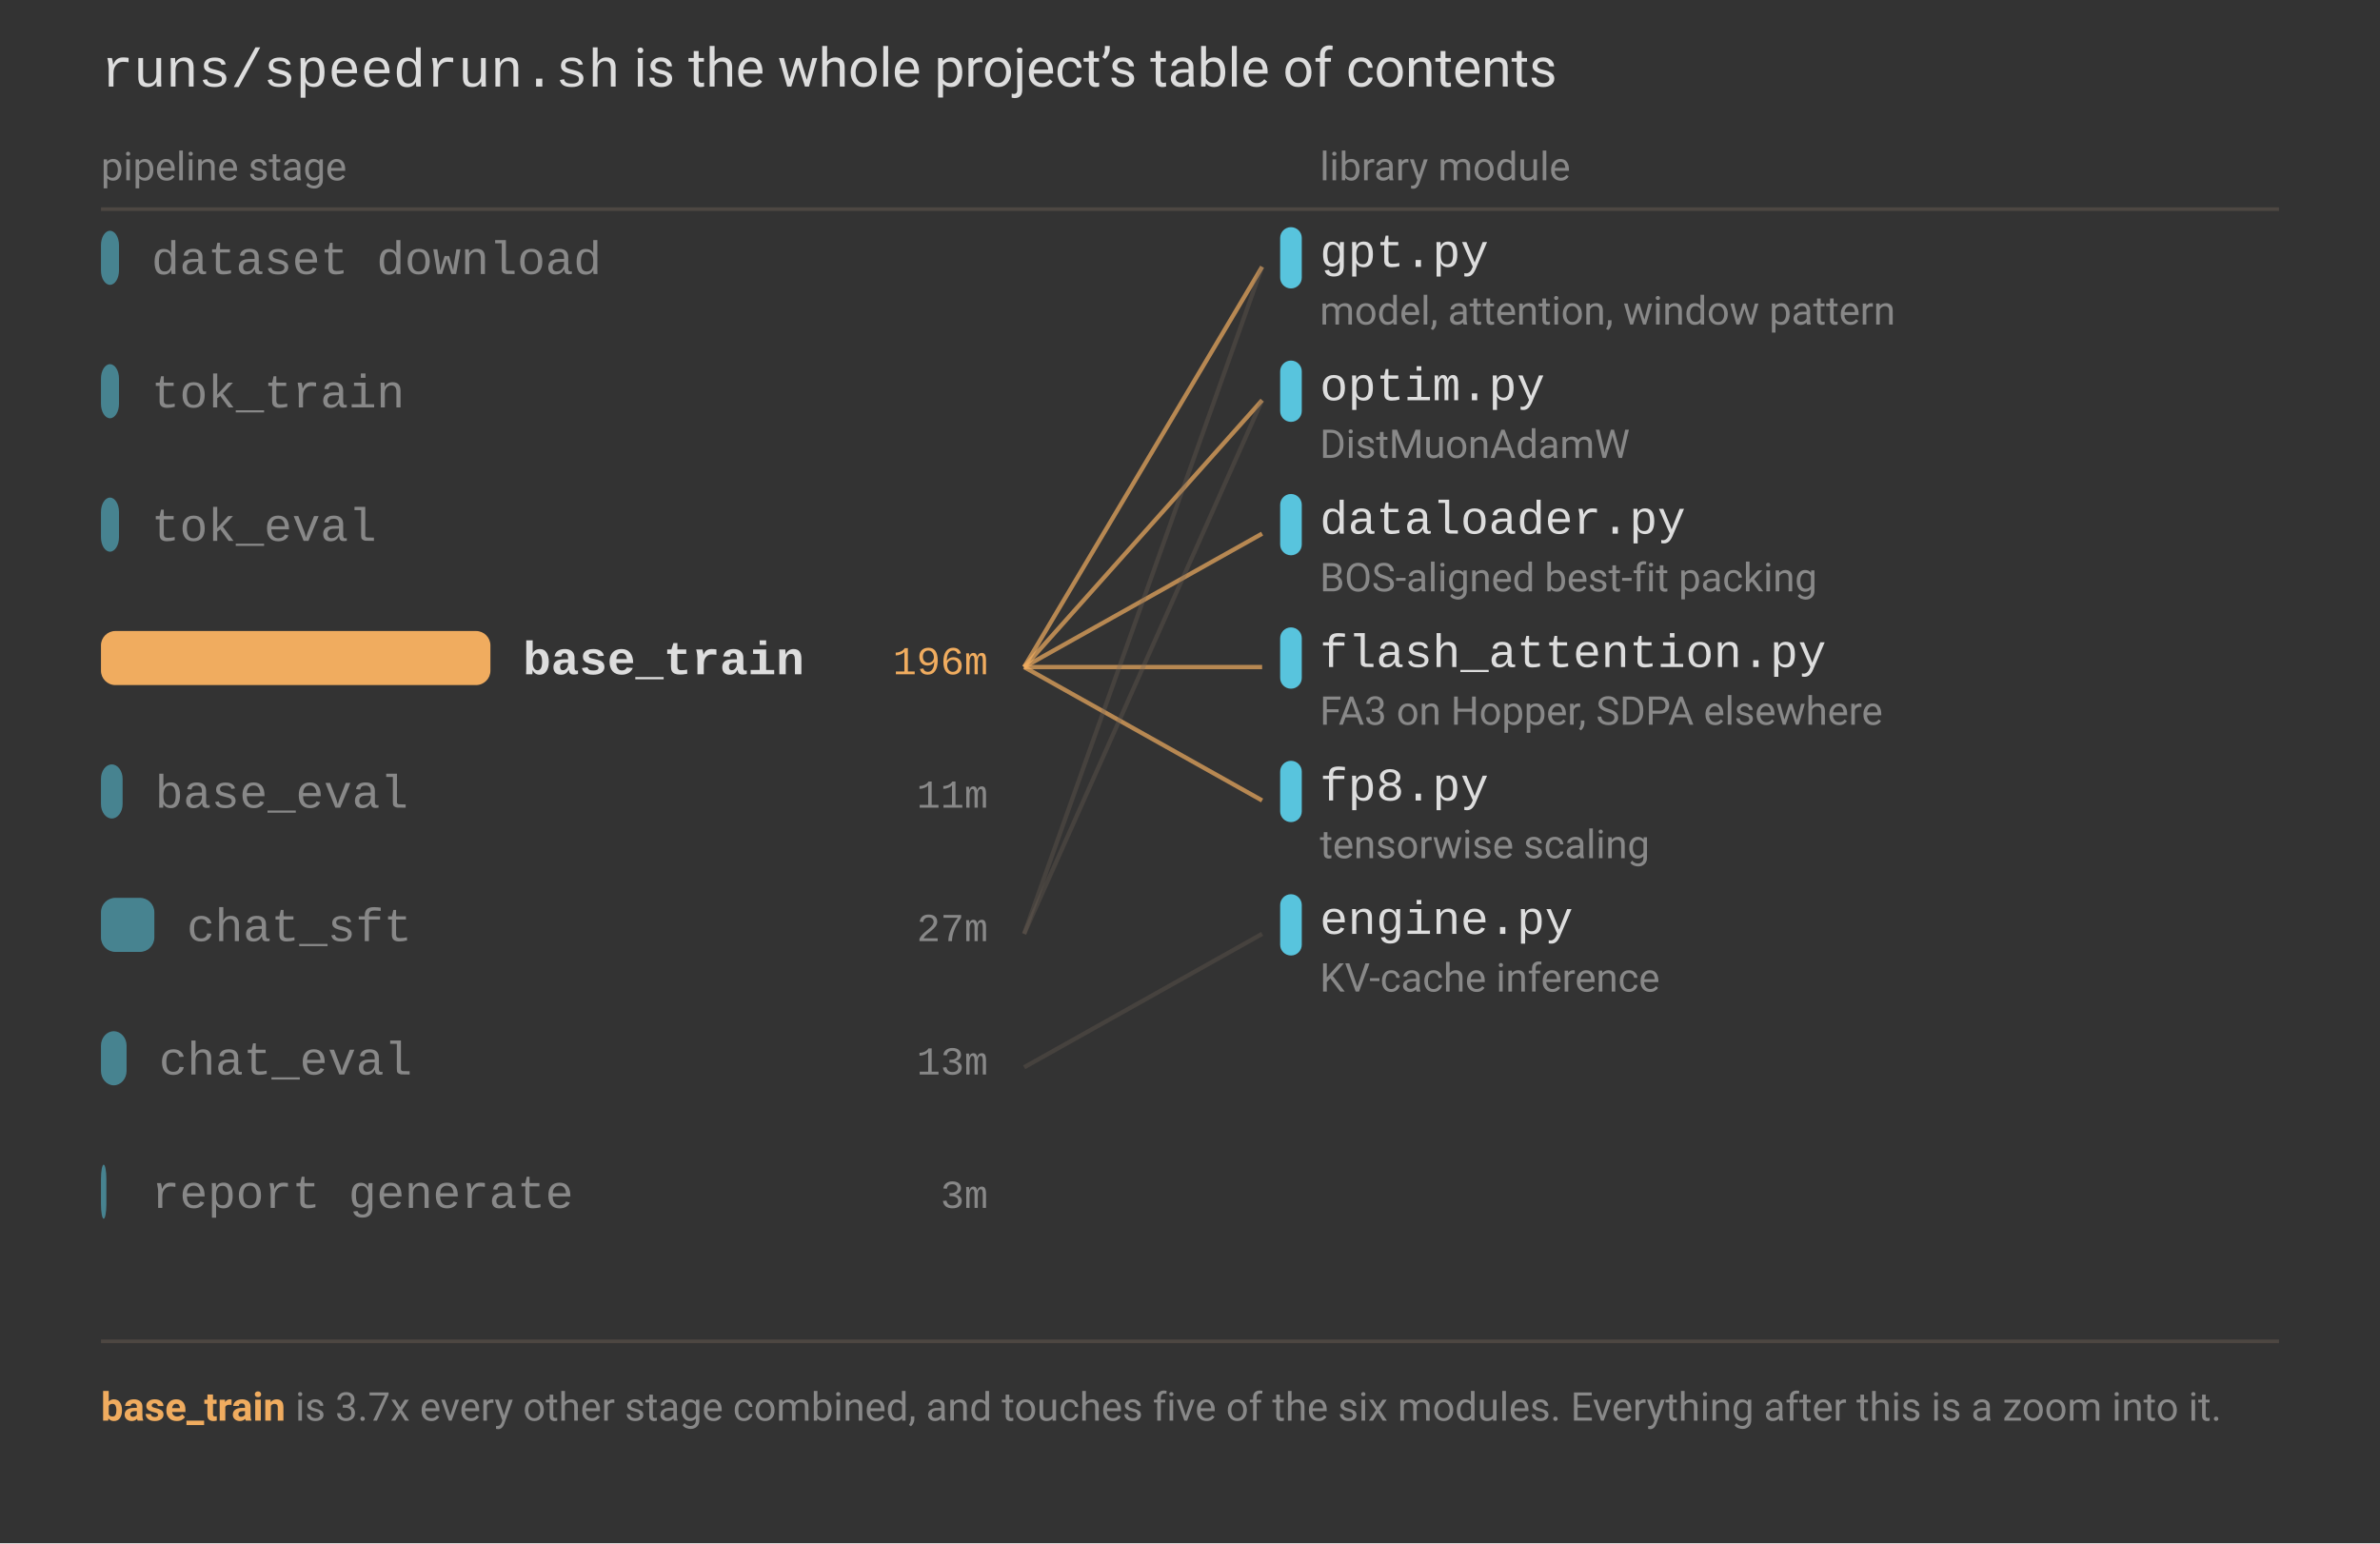
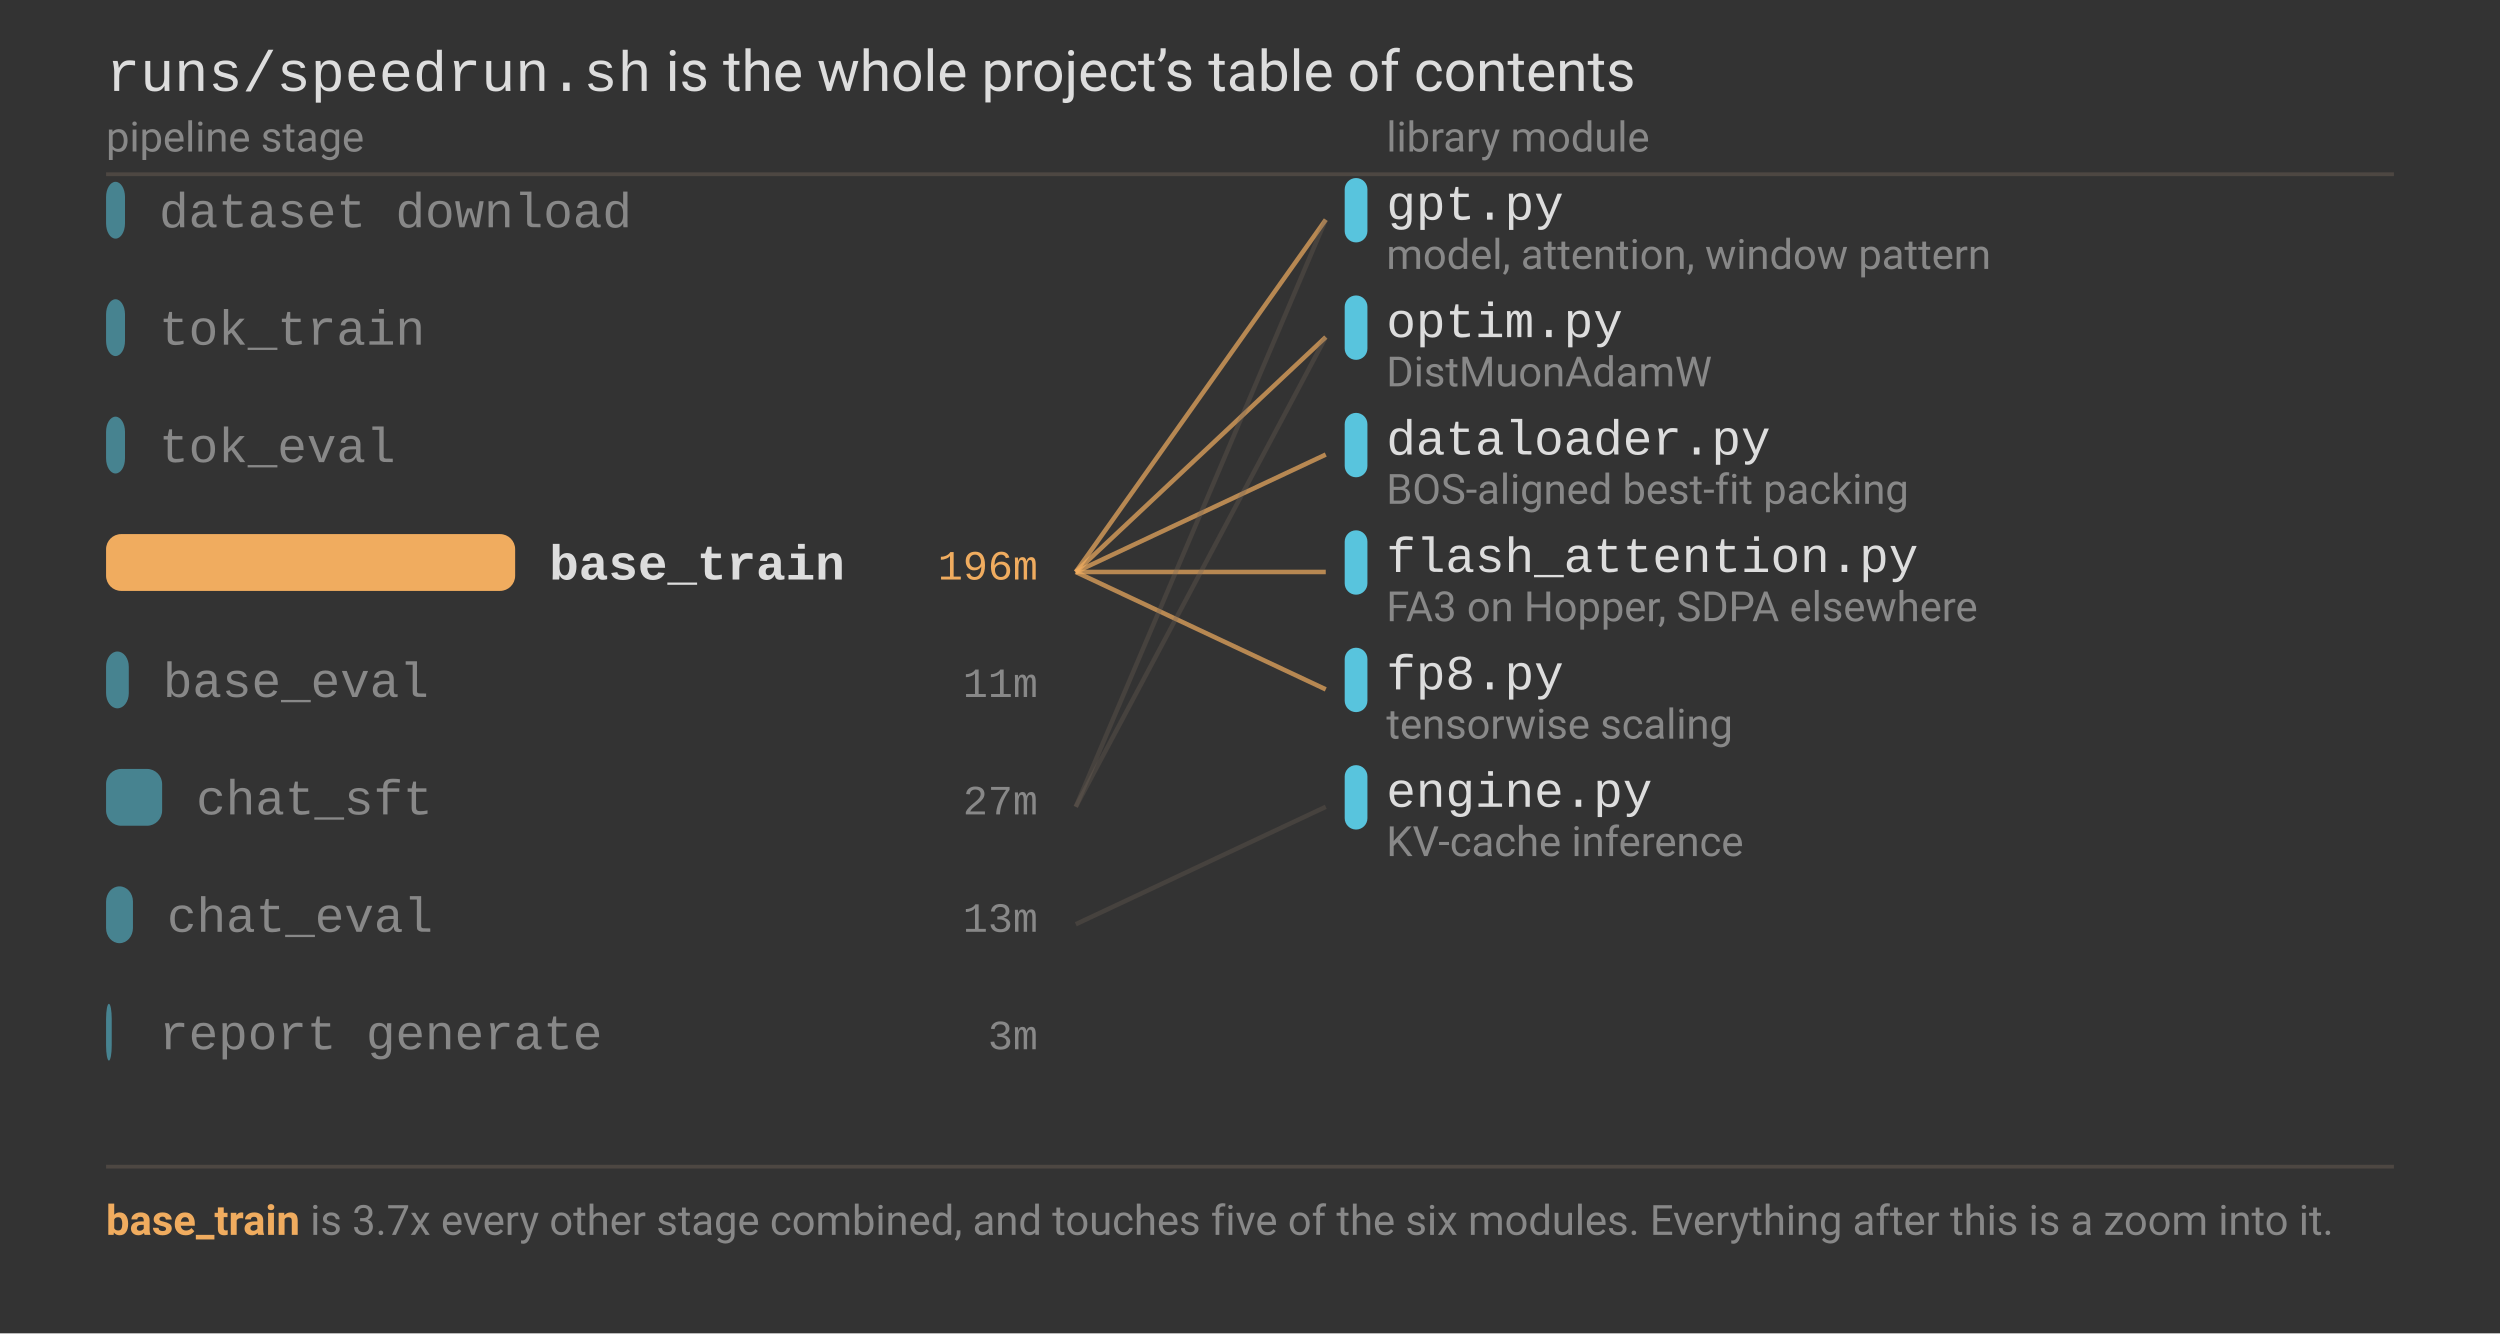
- <svg xmlns="http://www.w3.org/2000/svg" width="660" height="428" viewBox="0 0 660 428" font-family="-apple-system,BlinkMacSystemFont,'Segoe UI',Roboto,Helvetica,Arial,sans-serif" role="img" aria-label="The NanoChat repo: speedrun.sh stages on the left, library modules on the right. Base training dominates.">
-   <rect width="660" height="428" fill="#333333" />
+ <svg xmlns="http://www.w3.org/2000/svg" width="660" height="352" viewBox="0 0 660 352" font-family="-apple-system,BlinkMacSystemFont,'Segoe UI',Roboto,Helvetica,Arial,sans-serif" role="img" aria-label="The NanoChat repo: speedrun.sh stages on the left, library modules on the right. Base training dominates.">
+   <rect width="660" height="352" fill="#333333" />
  <text x="28" y="24" font-size="15" fill="#DDDDDD">
    <tspan font-family="ui-monospace,SFMono-Regular,Consolas,'Liberation Mono',Menlo,monospace">runs/speedrun.sh</tspan> is the whole project’s table of contents</text>
-   <text x="28.0" y="50.0" font-size="11" fill="#888888" text-anchor="start">pipeline stage</text>
-   <text x="366.0" y="50.0" font-size="11" fill="#888888" text-anchor="start">library module</text>
-   <line x1="28.0" y1="58.0" x2="632.0" y2="58.0" stroke="#736357" stroke-width="1" opacity="0.4" />
-   <rect x="355.0" y="63.0" width="6.0" height="17.0" rx="3" fill="#58C4DD" />
-   <text x="366.0" y="74.0" font-size="13" fill="#DDDDDD" text-anchor="start" font-family="ui-monospace,SFMono-Regular,Consolas,'Liberation Mono',Menlo,monospace">gpt.py</text>
-   <text x="366.0" y="90.0" font-size="11" fill="#888888" text-anchor="start">model, attention, window pattern</text>
-   <rect x="355.0" y="100.0" width="6.0" height="17.0" rx="3" fill="#58C4DD" />
-   <text x="366.0" y="111.0" font-size="13" fill="#DDDDDD" text-anchor="start" font-family="ui-monospace,SFMono-Regular,Consolas,'Liberation Mono',Menlo,monospace">optim.py</text>
-   <text x="366.0" y="127.0" font-size="11" fill="#888888" text-anchor="start">DistMuonAdamW</text>
-   <rect x="355.0" y="137.0" width="6.0" height="17.0" rx="3" fill="#58C4DD" />
-   <text x="366.0" y="148.0" font-size="13" fill="#DDDDDD" text-anchor="start" font-family="ui-monospace,SFMono-Regular,Consolas,'Liberation Mono',Menlo,monospace">dataloader.py</text>
-   <text x="366.0" y="164.0" font-size="11" fill="#888888" text-anchor="start">BOS-aligned best-fit packing</text>
-   <rect x="355.0" y="174.0" width="6.0" height="17.0" rx="3" fill="#58C4DD" />
-   <text x="366.0" y="185.0" font-size="13" fill="#DDDDDD" text-anchor="start" font-family="ui-monospace,SFMono-Regular,Consolas,'Liberation Mono',Menlo,monospace">flash_attention.py</text>
-   <text x="366.0" y="201.0" font-size="11" fill="#888888" text-anchor="start">FA3 on Hopper, SDPA elsewhere</text>
-   <rect x="355.0" y="211.0" width="6.0" height="17.0" rx="3" fill="#58C4DD" />
-   <text x="366.0" y="222.0" font-size="13" fill="#DDDDDD" text-anchor="start" font-family="ui-monospace,SFMono-Regular,Consolas,'Liberation Mono',Menlo,monospace">fp8.py</text>
-   <text x="366.0" y="238.0" font-size="11" fill="#888888" text-anchor="start">tensorwise scaling</text>
-   <rect x="355.0" y="248.0" width="6.0" height="17.0" rx="3" fill="#58C4DD" />
-   <text x="366.0" y="259.0" font-size="13" fill="#DDDDDD" text-anchor="start" font-family="ui-monospace,SFMono-Regular,Consolas,'Liberation Mono',Menlo,monospace">engine.py</text>
-   <text x="366.0" y="275.0" font-size="11" fill="#888888" text-anchor="start">KV-cache inference</text>
-   <rect x="28.0" y="64.0" width="5.0" height="15.0" rx="4" fill="#58C4DD" opacity="0.55" />
-   <text x="42.0" y="76.0" font-size="13" fill="#888888" text-anchor="start" font-family="ui-monospace,SFMono-Regular,Consolas,'Liberation Mono',Menlo,monospace">dataset download</text>
-   <rect x="28.0" y="101.0" width="5.0" height="15.0" rx="4" fill="#58C4DD" opacity="0.55" />
-   <text x="42.0" y="113.0" font-size="13" fill="#888888" text-anchor="start" font-family="ui-monospace,SFMono-Regular,Consolas,'Liberation Mono',Menlo,monospace">tok_train</text>
-   <rect x="28.0" y="138.0" width="5.0" height="15.0" rx="4" fill="#58C4DD" opacity="0.55" />
-   <text x="42.0" y="150.0" font-size="13" fill="#888888" text-anchor="start" font-family="ui-monospace,SFMono-Regular,Consolas,'Liberation Mono',Menlo,monospace">tok_eval</text>
-   <rect x="28.0" y="175.0" width="108.0" height="15.0" rx="4" fill="#F0AC5F" opacity="1.0" />
-   <text x="145.0" y="187.0" font-size="13" fill="#DDDDDD" text-anchor="start" font-weight="600" font-family="ui-monospace,SFMono-Regular,Consolas,'Liberation Mono',Menlo,monospace">base_train</text>
-   <text x="274.0" y="187.0" font-size="11" fill="#F0AC5F" text-anchor="end" font-family="ui-monospace,SFMono-Regular,Consolas,'Liberation Mono',Menlo,monospace">196m</text>
-   <line x1="284.0" y1="185.0" x2="350.0" y2="74.0" stroke="#F0AC5F" stroke-width="1.2" opacity="0.7" />
-   <line x1="284.0" y1="185.0" x2="350.0" y2="111.0" stroke="#F0AC5F" stroke-width="1.2" opacity="0.7" />
-   <line x1="284.0" y1="185.0" x2="350.0" y2="148.0" stroke="#F0AC5F" stroke-width="1.2" opacity="0.7" />
-   <line x1="284.0" y1="185.0" x2="350.0" y2="185.0" stroke="#F0AC5F" stroke-width="1.2" opacity="0.7" />
-   <line x1="284.0" y1="185.0" x2="350.0" y2="222.0" stroke="#F0AC5F" stroke-width="1.2" opacity="0.7" />
-   <rect x="28.0" y="212.0" width="6.0" height="15.0" rx="4" fill="#58C4DD" opacity="0.55" />
-   <text x="43.0" y="224.0" font-size="13" fill="#888888" text-anchor="start" font-family="ui-monospace,SFMono-Regular,Consolas,'Liberation Mono',Menlo,monospace">base_eval</text>
-   <text x="274.0" y="224.0" font-size="11" fill="#888888" text-anchor="end" font-family="ui-monospace,SFMono-Regular,Consolas,'Liberation Mono',Menlo,monospace">11m</text>
-   <rect x="28.0" y="249.0" width="14.8" height="15.0" rx="4" fill="#58C4DD" opacity="0.55" />
-   <text x="51.8" y="261.0" font-size="13" fill="#888888" text-anchor="start" font-family="ui-monospace,SFMono-Regular,Consolas,'Liberation Mono',Menlo,monospace">chat_sft</text>
-   <text x="274.0" y="261.0" font-size="11" fill="#888888" text-anchor="end" font-family="ui-monospace,SFMono-Regular,Consolas,'Liberation Mono',Menlo,monospace">27m</text>
-   <line x1="284.0" y1="259.0" x2="350.0" y2="74.0" stroke="#736357" stroke-width="1.2" opacity="0.3" />
-   <line x1="284.0" y1="259.0" x2="350.0" y2="111.0" stroke="#736357" stroke-width="1.2" opacity="0.3" />
-   <rect x="28.0" y="286.0" width="7.1" height="15.0" rx="4" fill="#58C4DD" opacity="0.55" />
-   <text x="44.1" y="298.0" font-size="13" fill="#888888" text-anchor="start" font-family="ui-monospace,SFMono-Regular,Consolas,'Liberation Mono',Menlo,monospace">chat_eval</text>
-   <text x="274.0" y="298.0" font-size="11" fill="#888888" text-anchor="end" font-family="ui-monospace,SFMono-Regular,Consolas,'Liberation Mono',Menlo,monospace">13m</text>
-   <line x1="284.0" y1="296.0" x2="350.0" y2="259.0" stroke="#736357" stroke-width="1.2" opacity="0.3" />
-   <rect x="28.0" y="323.0" width="1.5" height="15.0" rx="4" fill="#58C4DD" opacity="0.55" />
-   <text x="42.0" y="335.0" font-size="13" fill="#888888" text-anchor="start" font-family="ui-monospace,SFMono-Regular,Consolas,'Liberation Mono',Menlo,monospace">report generate</text>
-   <text x="274.0" y="335.0" font-size="11" fill="#888888" text-anchor="end" font-family="ui-monospace,SFMono-Regular,Consolas,'Liberation Mono',Menlo,monospace">3m</text>
-   <line x1="28.0" y1="372.0" x2="632.0" y2="372.0" stroke="#736357" stroke-width="1" opacity="0.4" />
-   <text x="28" y="394" font-size="11" fill="#888888">
+   <text x="28.0" y="40.0" font-size="11" fill="#888888" text-anchor="start">pipeline stage</text>
+   <text x="366.0" y="40.0" font-size="11" fill="#888888" text-anchor="start">library module</text>
+   <line x1="28.0" y1="46.0" x2="632.0" y2="46.0" stroke="#736357" stroke-width="1" opacity="0.4" />
+   <rect x="355.0" y="47.0" width="6.0" height="17.0" rx="3" fill="#58C4DD" />
+   <text x="366.0" y="58.0" font-size="13" fill="#DDDDDD" text-anchor="start" font-family="ui-monospace,SFMono-Regular,Consolas,'Liberation Mono',Menlo,monospace">gpt.py</text>
+   <text x="366.0" y="71.0" font-size="11" fill="#888888" text-anchor="start">model, attention, window pattern</text>
+   <rect x="355.0" y="78.0" width="6.0" height="17.0" rx="3" fill="#58C4DD" />
+   <text x="366.0" y="89.0" font-size="13" fill="#DDDDDD" text-anchor="start" font-family="ui-monospace,SFMono-Regular,Consolas,'Liberation Mono',Menlo,monospace">optim.py</text>
+   <text x="366.0" y="102.0" font-size="11" fill="#888888" text-anchor="start">DistMuonAdamW</text>
+   <rect x="355.0" y="109.0" width="6.0" height="17.0" rx="3" fill="#58C4DD" />
+   <text x="366.0" y="120.0" font-size="13" fill="#DDDDDD" text-anchor="start" font-family="ui-monospace,SFMono-Regular,Consolas,'Liberation Mono',Menlo,monospace">dataloader.py</text>
+   <text x="366.0" y="133.0" font-size="11" fill="#888888" text-anchor="start">BOS-aligned best-fit packing</text>
+   <rect x="355.0" y="140.0" width="6.0" height="17.0" rx="3" fill="#58C4DD" />
+   <text x="366.0" y="151.0" font-size="13" fill="#DDDDDD" text-anchor="start" font-family="ui-monospace,SFMono-Regular,Consolas,'Liberation Mono',Menlo,monospace">flash_attention.py</text>
+   <text x="366.0" y="164.0" font-size="11" fill="#888888" text-anchor="start">FA3 on Hopper, SDPA elsewhere</text>
+   <rect x="355.0" y="171.0" width="6.0" height="17.0" rx="3" fill="#58C4DD" />
+   <text x="366.0" y="182.0" font-size="13" fill="#DDDDDD" text-anchor="start" font-family="ui-monospace,SFMono-Regular,Consolas,'Liberation Mono',Menlo,monospace">fp8.py</text>
+   <text x="366.0" y="195.0" font-size="11" fill="#888888" text-anchor="start">tensorwise scaling</text>
+   <rect x="355.0" y="202.0" width="6.0" height="17.0" rx="3" fill="#58C4DD" />
+   <text x="366.0" y="213.0" font-size="13" fill="#DDDDDD" text-anchor="start" font-family="ui-monospace,SFMono-Regular,Consolas,'Liberation Mono',Menlo,monospace">engine.py</text>
+   <text x="366.0" y="226.0" font-size="11" fill="#888888" text-anchor="start">KV-cache inference</text>
+   <rect x="28.0" y="48.0" width="5.0" height="15.0" rx="4" fill="#58C4DD" opacity="0.55" />
+   <text x="42.0" y="60.0" font-size="13" fill="#888888" text-anchor="start" font-family="ui-monospace,SFMono-Regular,Consolas,'Liberation Mono',Menlo,monospace">dataset download</text>
+   <rect x="28.0" y="79.0" width="5.0" height="15.0" rx="4" fill="#58C4DD" opacity="0.55" />
+   <text x="42.0" y="91.0" font-size="13" fill="#888888" text-anchor="start" font-family="ui-monospace,SFMono-Regular,Consolas,'Liberation Mono',Menlo,monospace">tok_train</text>
+   <rect x="28.0" y="110.0" width="5.0" height="15.0" rx="4" fill="#58C4DD" opacity="0.55" />
+   <text x="42.0" y="122.0" font-size="13" fill="#888888" text-anchor="start" font-family="ui-monospace,SFMono-Regular,Consolas,'Liberation Mono',Menlo,monospace">tok_eval</text>
+   <rect x="28.0" y="141.0" width="108.0" height="15.0" rx="4" fill="#F0AC5F" opacity="1.0" />
+   <text x="145.0" y="153.0" font-size="13" fill="#DDDDDD" text-anchor="start" font-weight="600" font-family="ui-monospace,SFMono-Regular,Consolas,'Liberation Mono',Menlo,monospace">base_train</text>
+   <text x="274.0" y="153.0" font-size="11" fill="#F0AC5F" text-anchor="end" font-family="ui-monospace,SFMono-Regular,Consolas,'Liberation Mono',Menlo,monospace">196m</text>
+   <line x1="284.0" y1="151.0" x2="350.0" y2="58.0" stroke="#F0AC5F" stroke-width="1.2" opacity="0.7" />
+   <line x1="284.0" y1="151.0" x2="350.0" y2="89.0" stroke="#F0AC5F" stroke-width="1.2" opacity="0.7" />
+   <line x1="284.0" y1="151.0" x2="350.0" y2="120.0" stroke="#F0AC5F" stroke-width="1.2" opacity="0.7" />
+   <line x1="284.0" y1="151.0" x2="350.0" y2="151.0" stroke="#F0AC5F" stroke-width="1.2" opacity="0.7" />
+   <line x1="284.0" y1="151.0" x2="350.0" y2="182.0" stroke="#F0AC5F" stroke-width="1.2" opacity="0.7" />
+   <rect x="28.0" y="172.0" width="6.0" height="15.0" rx="4" fill="#58C4DD" opacity="0.55" />
+   <text x="43.0" y="184.0" font-size="13" fill="#888888" text-anchor="start" font-family="ui-monospace,SFMono-Regular,Consolas,'Liberation Mono',Menlo,monospace">base_eval</text>
+   <text x="274.0" y="184.0" font-size="11" fill="#888888" text-anchor="end" font-family="ui-monospace,SFMono-Regular,Consolas,'Liberation Mono',Menlo,monospace">11m</text>
+   <rect x="28.0" y="203.0" width="14.8" height="15.0" rx="4" fill="#58C4DD" opacity="0.55" />
+   <text x="51.8" y="215.0" font-size="13" fill="#888888" text-anchor="start" font-family="ui-monospace,SFMono-Regular,Consolas,'Liberation Mono',Menlo,monospace">chat_sft</text>
+   <text x="274.0" y="215.0" font-size="11" fill="#888888" text-anchor="end" font-family="ui-monospace,SFMono-Regular,Consolas,'Liberation Mono',Menlo,monospace">27m</text>
+   <line x1="284.0" y1="213.0" x2="350.0" y2="58.0" stroke="#736357" stroke-width="1.2" opacity="0.3" />
+   <line x1="284.0" y1="213.0" x2="350.0" y2="89.0" stroke="#736357" stroke-width="1.2" opacity="0.3" />
+   <rect x="28.0" y="234.0" width="7.1" height="15.0" rx="4" fill="#58C4DD" opacity="0.55" />
+   <text x="44.1" y="246.0" font-size="13" fill="#888888" text-anchor="start" font-family="ui-monospace,SFMono-Regular,Consolas,'Liberation Mono',Menlo,monospace">chat_eval</text>
+   <text x="274.0" y="246.0" font-size="11" fill="#888888" text-anchor="end" font-family="ui-monospace,SFMono-Regular,Consolas,'Liberation Mono',Menlo,monospace">13m</text>
+   <line x1="284.0" y1="244.0" x2="350.0" y2="213.0" stroke="#736357" stroke-width="1.2" opacity="0.3" />
+   <rect x="28.0" y="265.0" width="1.5" height="15.0" rx="4" fill="#58C4DD" opacity="0.55" />
+   <text x="42.0" y="277.0" font-size="13" fill="#888888" text-anchor="start" font-family="ui-monospace,SFMono-Regular,Consolas,'Liberation Mono',Menlo,monospace">report generate</text>
+   <text x="274.0" y="277.0" font-size="11" fill="#888888" text-anchor="end" font-family="ui-monospace,SFMono-Regular,Consolas,'Liberation Mono',Menlo,monospace">3m</text>
+   <line x1="28.0" y1="308.0" x2="632.0" y2="308.0" stroke="#736357" stroke-width="1" opacity="0.4" />
+   <text x="28" y="326" font-size="11" fill="#888888">
    <tspan fill="#F0AC5F" font-weight="600">base_train</tspan> is 3.7x every other stage combined, and touches five of the six modules. Everything after this is a zoom into it.</text>
</svg>
